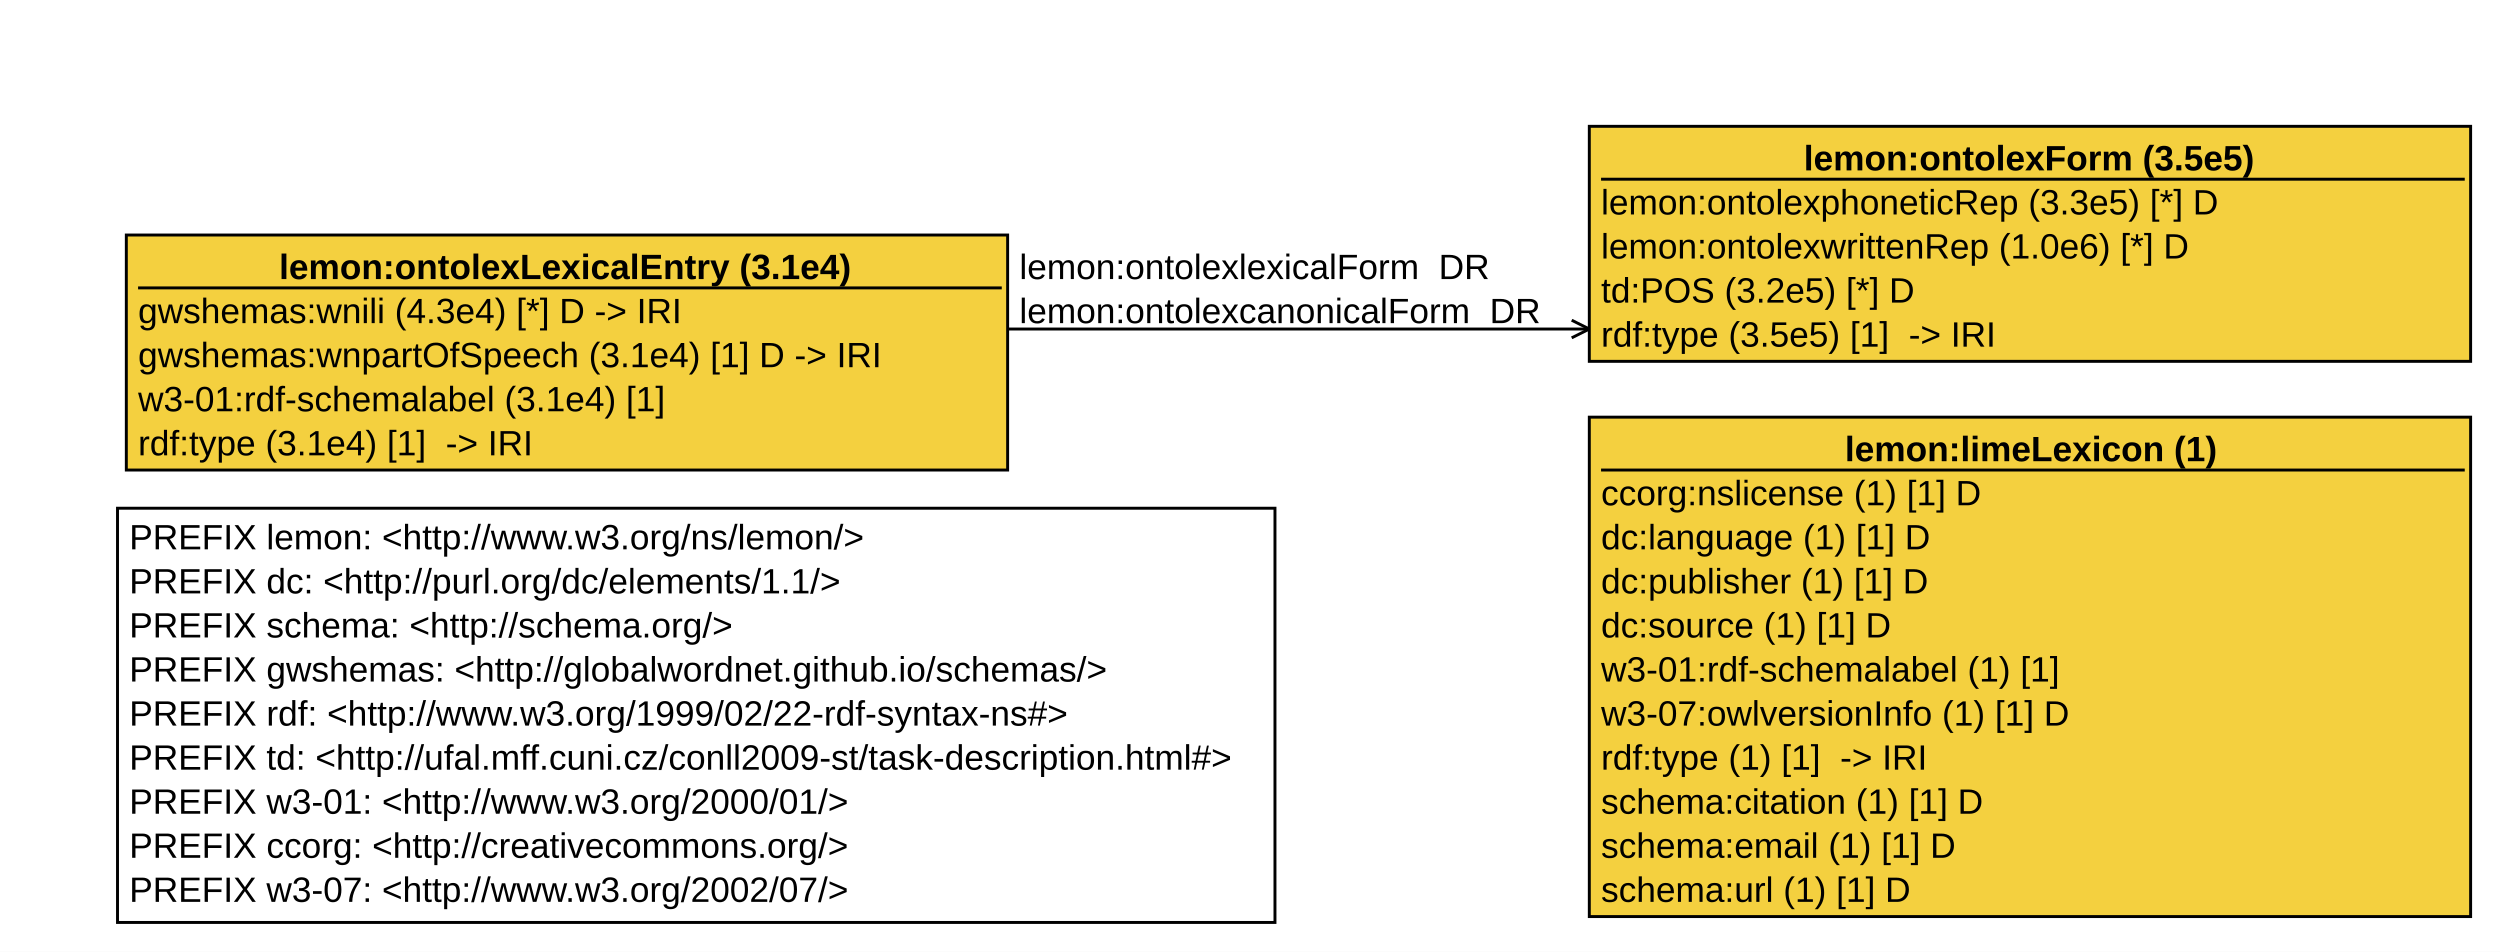
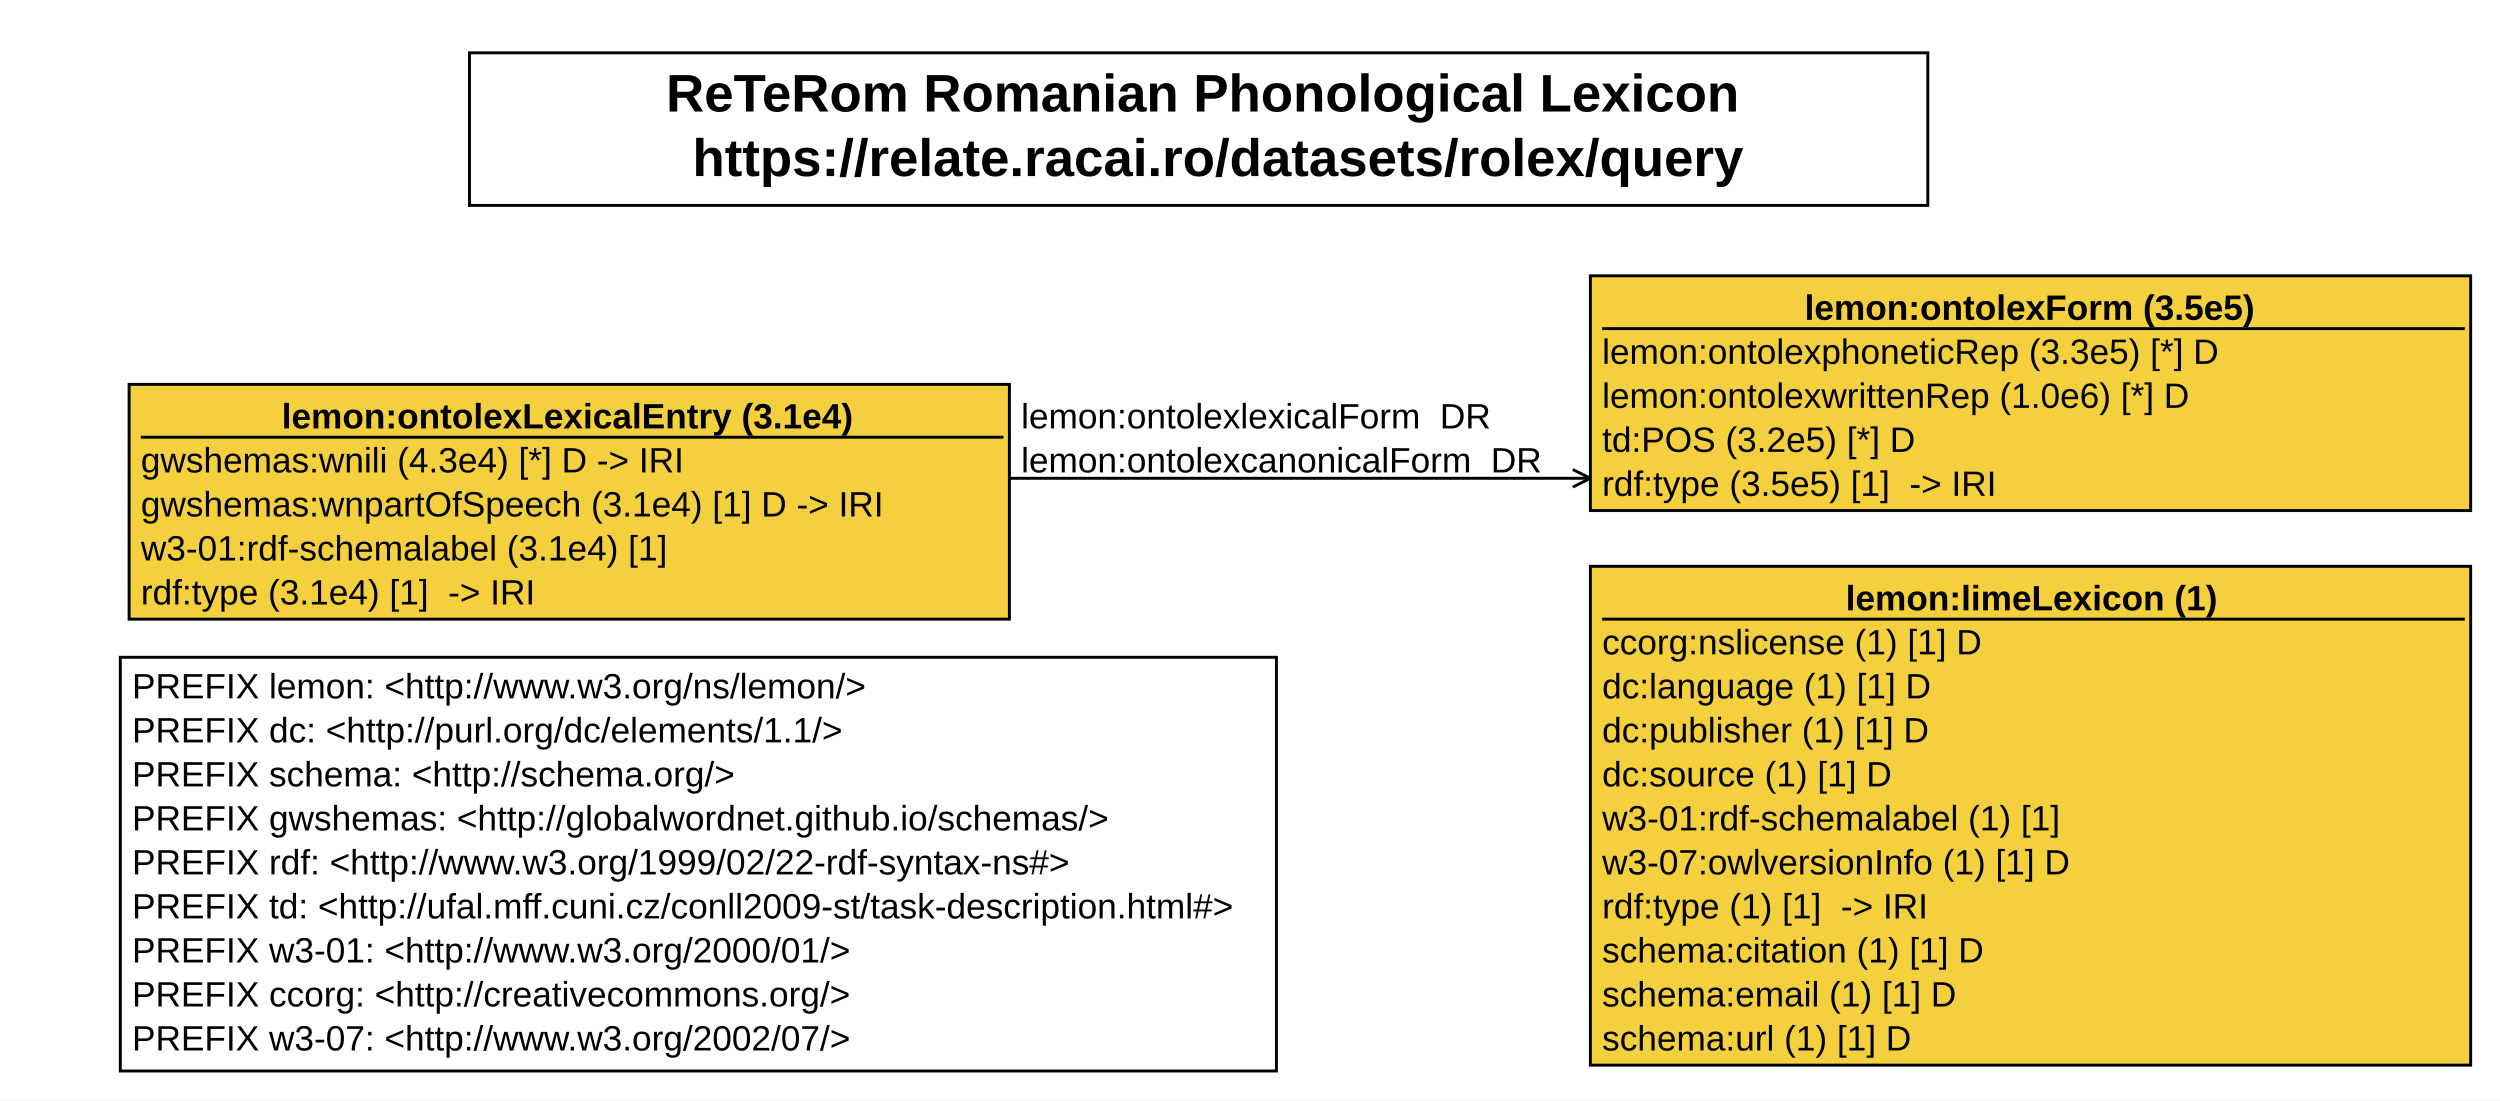
- <svg xmlns="http://www.w3.org/2000/svg" version="1.1" xml:space="preserve" width="851" height="324" viewBox="0 0 851 324">
+ <svg xmlns="http://www.w3.org/2000/svg" version="1.1" xml:space="preserve" width="852" height="375" viewBox="0 0 852 375">
 onmousemove="movetip(evt)" onmouseup="endmove()"&gt;
<rect x="0" y="0" width="100%" height="100%" style="fill:White;" />
  <defs>
    <linearGradient id="activ1" x1="0%" y1="0%" x2="100%" y2="0%">
      <stop offset="0%" style="stop-color:#FFFF00;stop-opacity:1" />
      <stop offset="100%" style="stop-color:#FFFFF0;stop-opacity:1" />
    </linearGradient>
  </defs>
  <g id="2002710027">
-     <polygon points="541,142 841,142 841,312 541,312 " style="fill:#F4D03F; stroke-width:1;stroke:Black;" />
+     <polygon points="542,193 842,193 842,363 542,363 " style="fill:#F4D03F; stroke-width:1;stroke:Black;" />
    <text style="font-family:Arial;font-size:12px;kerning:0;word-spacing:-1px;fill:Black;font-weight:bold;">
-       <tspan x="628" y="157">lemon:limeLexicon (1)</tspan>
+       <tspan x="629" y="208">lemon:limeLexicon (1)</tspan>
    </text>
-     <line x1="545" y1="160" x2="839" y2="160" style="stroke-width:1;stroke:Black;" />
+     <line x1="546" y1="211" x2="840" y2="211" style="stroke-width:1;stroke:Black;" />
    <text style="font-family:Arial;font-size:12px;kerning:0;word-spacing:-1px;fill:Black;">
-       <tspan x="545" y="172">ccorg:nslicense (1) [1] D</tspan>
-       <tspan x="545" y="187">dc:language (1) [1] D</tspan>
-       <tspan x="545" y="202">dc:publisher (1) [1] D</tspan>
-       <tspan x="545" y="217">dc:source (1) [1] D</tspan>
-       <tspan x="545" y="232">w3-01:rdf-schemalabel (1) [1] </tspan>
-       <tspan x="545" y="247">w3-07:owlversionInfo (1) [1] D</tspan>
-       <tspan x="545" y="262">rdf:type (1) [1]  -&gt; IRI</tspan>
-       <tspan x="545" y="277">schema:citation (1) [1] D</tspan>
-       <tspan x="545" y="292">schema:email (1) [1] D</tspan>
-       <tspan x="545" y="307">schema:url (1) [1] D</tspan>
+       <tspan x="546" y="223">ccorg:nslicense (1) [1] D</tspan>
+       <tspan x="546" y="238">dc:language (1) [1] D</tspan>
+       <tspan x="546" y="253">dc:publisher (1) [1] D</tspan>
+       <tspan x="546" y="268">dc:source (1) [1] D</tspan>
+       <tspan x="546" y="283">w3-01:rdf-schemalabel (1) [1] </tspan>
+       <tspan x="546" y="298">w3-07:owlversionInfo (1) [1] D</tspan>
+       <tspan x="546" y="313">rdf:type (1) [1]  -&gt; IRI</tspan>
+       <tspan x="546" y="328">schema:citation (1) [1] D</tspan>
+       <tspan x="546" y="343">schema:email (1) [1] D</tspan>
+       <tspan x="546" y="358">schema:url (1) [1] D</tspan>
    </text>
  </g>
  <g id="2002710038">
-     <polygon points="40,173 434,173 434,314 40,314 " style="fill:White; stroke-width:1;stroke:Black;" />
+     <polygon points="41,224 435,224 435,365 41,365 " style="fill:White; stroke-width:1;stroke:Black;" />
    <text style="font-family:Arial;font-size:12px;kerning:0;word-spacing:-1px;fill:Black;">
-       <tspan x="44" y="187">PREFIX lemon: &lt;http://www.w3.org/ns/lemon/&gt;</tspan>
-       <tspan x="44" y="202">PREFIX dc: &lt;http://purl.org/dc/elements/1.1/&gt;</tspan>
-       <tspan x="44" y="217">PREFIX schema: &lt;http://schema.org/&gt;</tspan>
-       <tspan x="44" y="232">PREFIX gwshemas: &lt;http://globalwordnet.github.io/schemas/&gt;</tspan>
-       <tspan x="44" y="247">PREFIX rdf: &lt;http://www.w3.org/1999/02/22-rdf-syntax-ns#&gt;</tspan>
-       <tspan x="44" y="262">PREFIX td: &lt;http://ufal.mff.cuni.cz/conll2009-st/task-description.html#&gt;</tspan>
-       <tspan x="44" y="277">PREFIX w3-01: &lt;http://www.w3.org/2000/01/&gt;</tspan>
-       <tspan x="44" y="292">PREFIX ccorg: &lt;http://creativecommons.org/&gt;</tspan>
-       <tspan x="44" y="307">PREFIX w3-07: &lt;http://www.w3.org/2002/07/&gt;</tspan>
+       <tspan x="45" y="238">PREFIX lemon: &lt;http://www.w3.org/ns/lemon/&gt;</tspan>
+       <tspan x="45" y="253">PREFIX dc: &lt;http://purl.org/dc/elements/1.1/&gt;</tspan>
+       <tspan x="45" y="268">PREFIX schema: &lt;http://schema.org/&gt;</tspan>
+       <tspan x="45" y="283">PREFIX gwshemas: &lt;http://globalwordnet.github.io/schemas/&gt;</tspan>
+       <tspan x="45" y="298">PREFIX rdf: &lt;http://www.w3.org/1999/02/22-rdf-syntax-ns#&gt;</tspan>
+       <tspan x="45" y="313">PREFIX td: &lt;http://ufal.mff.cuni.cz/conll2009-st/task-description.html#&gt;</tspan>
+       <tspan x="45" y="328">PREFIX w3-01: &lt;http://www.w3.org/2000/01/&gt;</tspan>
+       <tspan x="45" y="343">PREFIX ccorg: &lt;http://creativecommons.org/&gt;</tspan>
+       <tspan x="45" y="358">PREFIX w3-07: &lt;http://www.w3.org/2002/07/&gt;</tspan>
    </text>
  </g>
  <g id="2002710049">
-     <polygon points="43,80 343,80 343,160 43,160 " style="fill:#F4D03F; stroke-width:1;stroke:Black;" />
+     <polygon points="44,131 344,131 344,211 44,211 " style="fill:#F4D03F; stroke-width:1;stroke:Black;" />
    <text style="font-family:Arial;font-size:12px;kerning:0;word-spacing:-1px;fill:Black;font-weight:bold;">
-       <tspan x="95" y="95">lemon:ontolexLexicalEntry (3.1e4)</tspan>
+       <tspan x="96" y="146">lemon:ontolexLexicalEntry (3.1e4)</tspan>
    </text>
-     <line x1="47" y1="98" x2="341" y2="98" style="stroke-width:1;stroke:Black;" />
+     <line x1="48" y1="149" x2="342" y2="149" style="stroke-width:1;stroke:Black;" />
    <text style="font-family:Arial;font-size:12px;kerning:0;word-spacing:-1px;fill:Black;">
-       <tspan x="47" y="110">gwshemas:wnili (4.3e4) [*] D -&gt; IRI</tspan>
-       <tspan x="47" y="125">gwshemas:wnpartOfSpeech (3.1e4) [1] D -&gt; IRI</tspan>
-       <tspan x="47" y="140">w3-01:rdf-schemalabel (3.1e4) [1] </tspan>
-       <tspan x="47" y="155">rdf:type (3.1e4) [1]  -&gt; IRI</tspan>
+       <tspan x="48" y="161">gwshemas:wnili (4.3e4) [*] D -&gt; IRI</tspan>
+       <tspan x="48" y="176">gwshemas:wnpartOfSpeech (3.1e4) [1] D -&gt; IRI</tspan>
+       <tspan x="48" y="191">w3-01:rdf-schemalabel (3.1e4) [1] </tspan>
+       <tspan x="48" y="206">rdf:type (3.1e4) [1]  -&gt; IRI</tspan>
    </text>
  </g>
  <g id="2002710060">
-     <polygon points="541,43 841,43 841,123 541,123 " style="fill:#F4D03F; stroke-width:1;stroke:Black;" />
+     <polygon points="542,94 842,94 842,174 542,174 " style="fill:#F4D03F; stroke-width:1;stroke:Black;" />
    <text style="font-family:Arial;font-size:12px;kerning:0;word-spacing:-1px;fill:Black;font-weight:bold;">
-       <tspan x="614" y="58">lemon:ontolexForm (3.5e5)</tspan>
+       <tspan x="615" y="109">lemon:ontolexForm (3.5e5)</tspan>
    </text>
-     <line x1="545" y1="61" x2="839" y2="61" style="stroke-width:1;stroke:Black;" />
+     <line x1="546" y1="112" x2="840" y2="112" style="stroke-width:1;stroke:Black;" />
    <text style="font-family:Arial;font-size:12px;kerning:0;word-spacing:-1px;fill:Black;">
-       <tspan x="545" y="73">lemon:ontolexphoneticRep (3.3e5) [*] D</tspan>
-       <tspan x="545" y="88">lemon:ontolexwrittenRep (1.0e6) [*] D</tspan>
-       <tspan x="545" y="103">td:POS (3.2e5) [*] D</tspan>
-       <tspan x="545" y="118">rdf:type (3.5e5) [1]  -&gt; IRI</tspan>
+       <tspan x="546" y="124">lemon:ontolexphoneticRep (3.3e5) [*] D</tspan>
+       <tspan x="546" y="139">lemon:ontolexwrittenRep (1.0e6) [*] D</tspan>
+       <tspan x="546" y="154">td:POS (3.2e5) [*] D</tspan>
+       <tspan x="546" y="169">rdf:type (3.5e5) [1]  -&gt; IRI</tspan>
+     </text>
+   </g>
+   <g id="2002793818">
+     <polygon points="160,18 657,18 657,70 160,70 " style="fill:none; stroke-width:1;stroke:Black;" />
+     <text style="font-family:Arial;font-size:18px;kerning:0;word-spacing:-1px;fill:Black;font-weight:bold;">
+       <tspan x="227" y="38">ReTeRom Romanian Phonological Lexicon</tspan>
+       <tspan x="236" y="60">https://relate.racai.ro/datasets/rolex/query</tspan>
    </text>
  </g>
  <g id="2002710022">
-     <path d="M343,112 L541,112 " style="fill:none;stroke-width:1;stroke:Black;" />
-     <line x1="535" y1="109" x2="541" y2="112" style="stroke-width:1;stroke:Black;" />
-     <line x1="535" y1="115" x2="541" y2="112" style="stroke-width:1;stroke:Black;" />
+     <path d="M344,163 L542,163 " style="fill:none;stroke-width:1;stroke:Black;" />
+     <line x1="536" y1="160" x2="542" y2="163" style="stroke-width:1;stroke:Black;" />
+     <line x1="536" y1="166" x2="542" y2="163" style="stroke-width:1;stroke:Black;" />
    <text style="font-family:Arial;font-size:12px;kerning:0;word-spacing:-1px;fill:Black;">
-       <tspan x="347" y="95">lemon:ontolexlexicalForm  DR</tspan>
-       <tspan x="347" y="110">lemon:ontolexcanonicalForm  DR</tspan>
+       <tspan x="348" y="146">lemon:ontolexlexicalForm  DR</tspan>
+       <tspan x="348" y="161">lemon:ontolexcanonicalForm  DR</tspan>
    </text>
  </g>
</svg>
